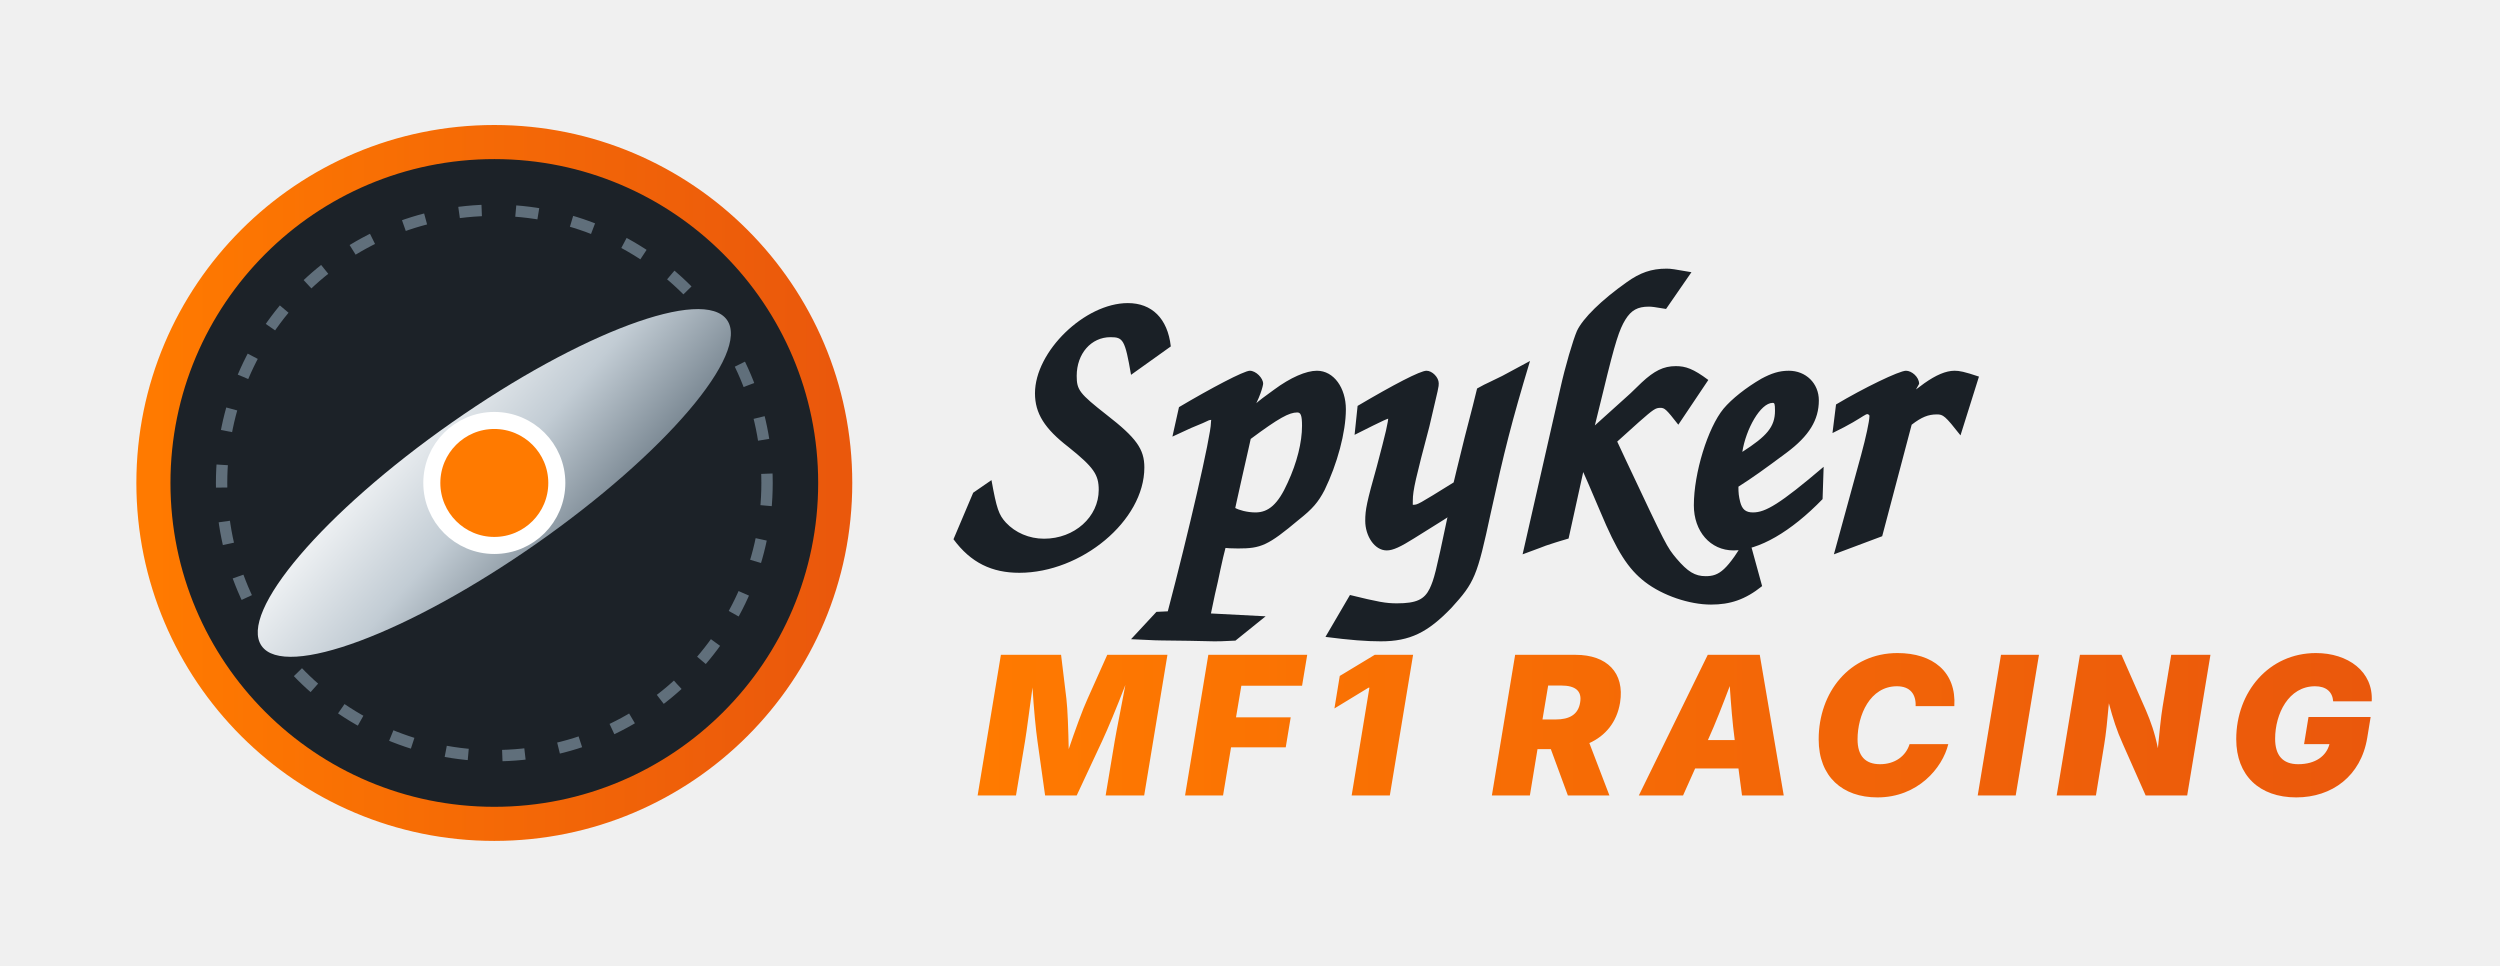
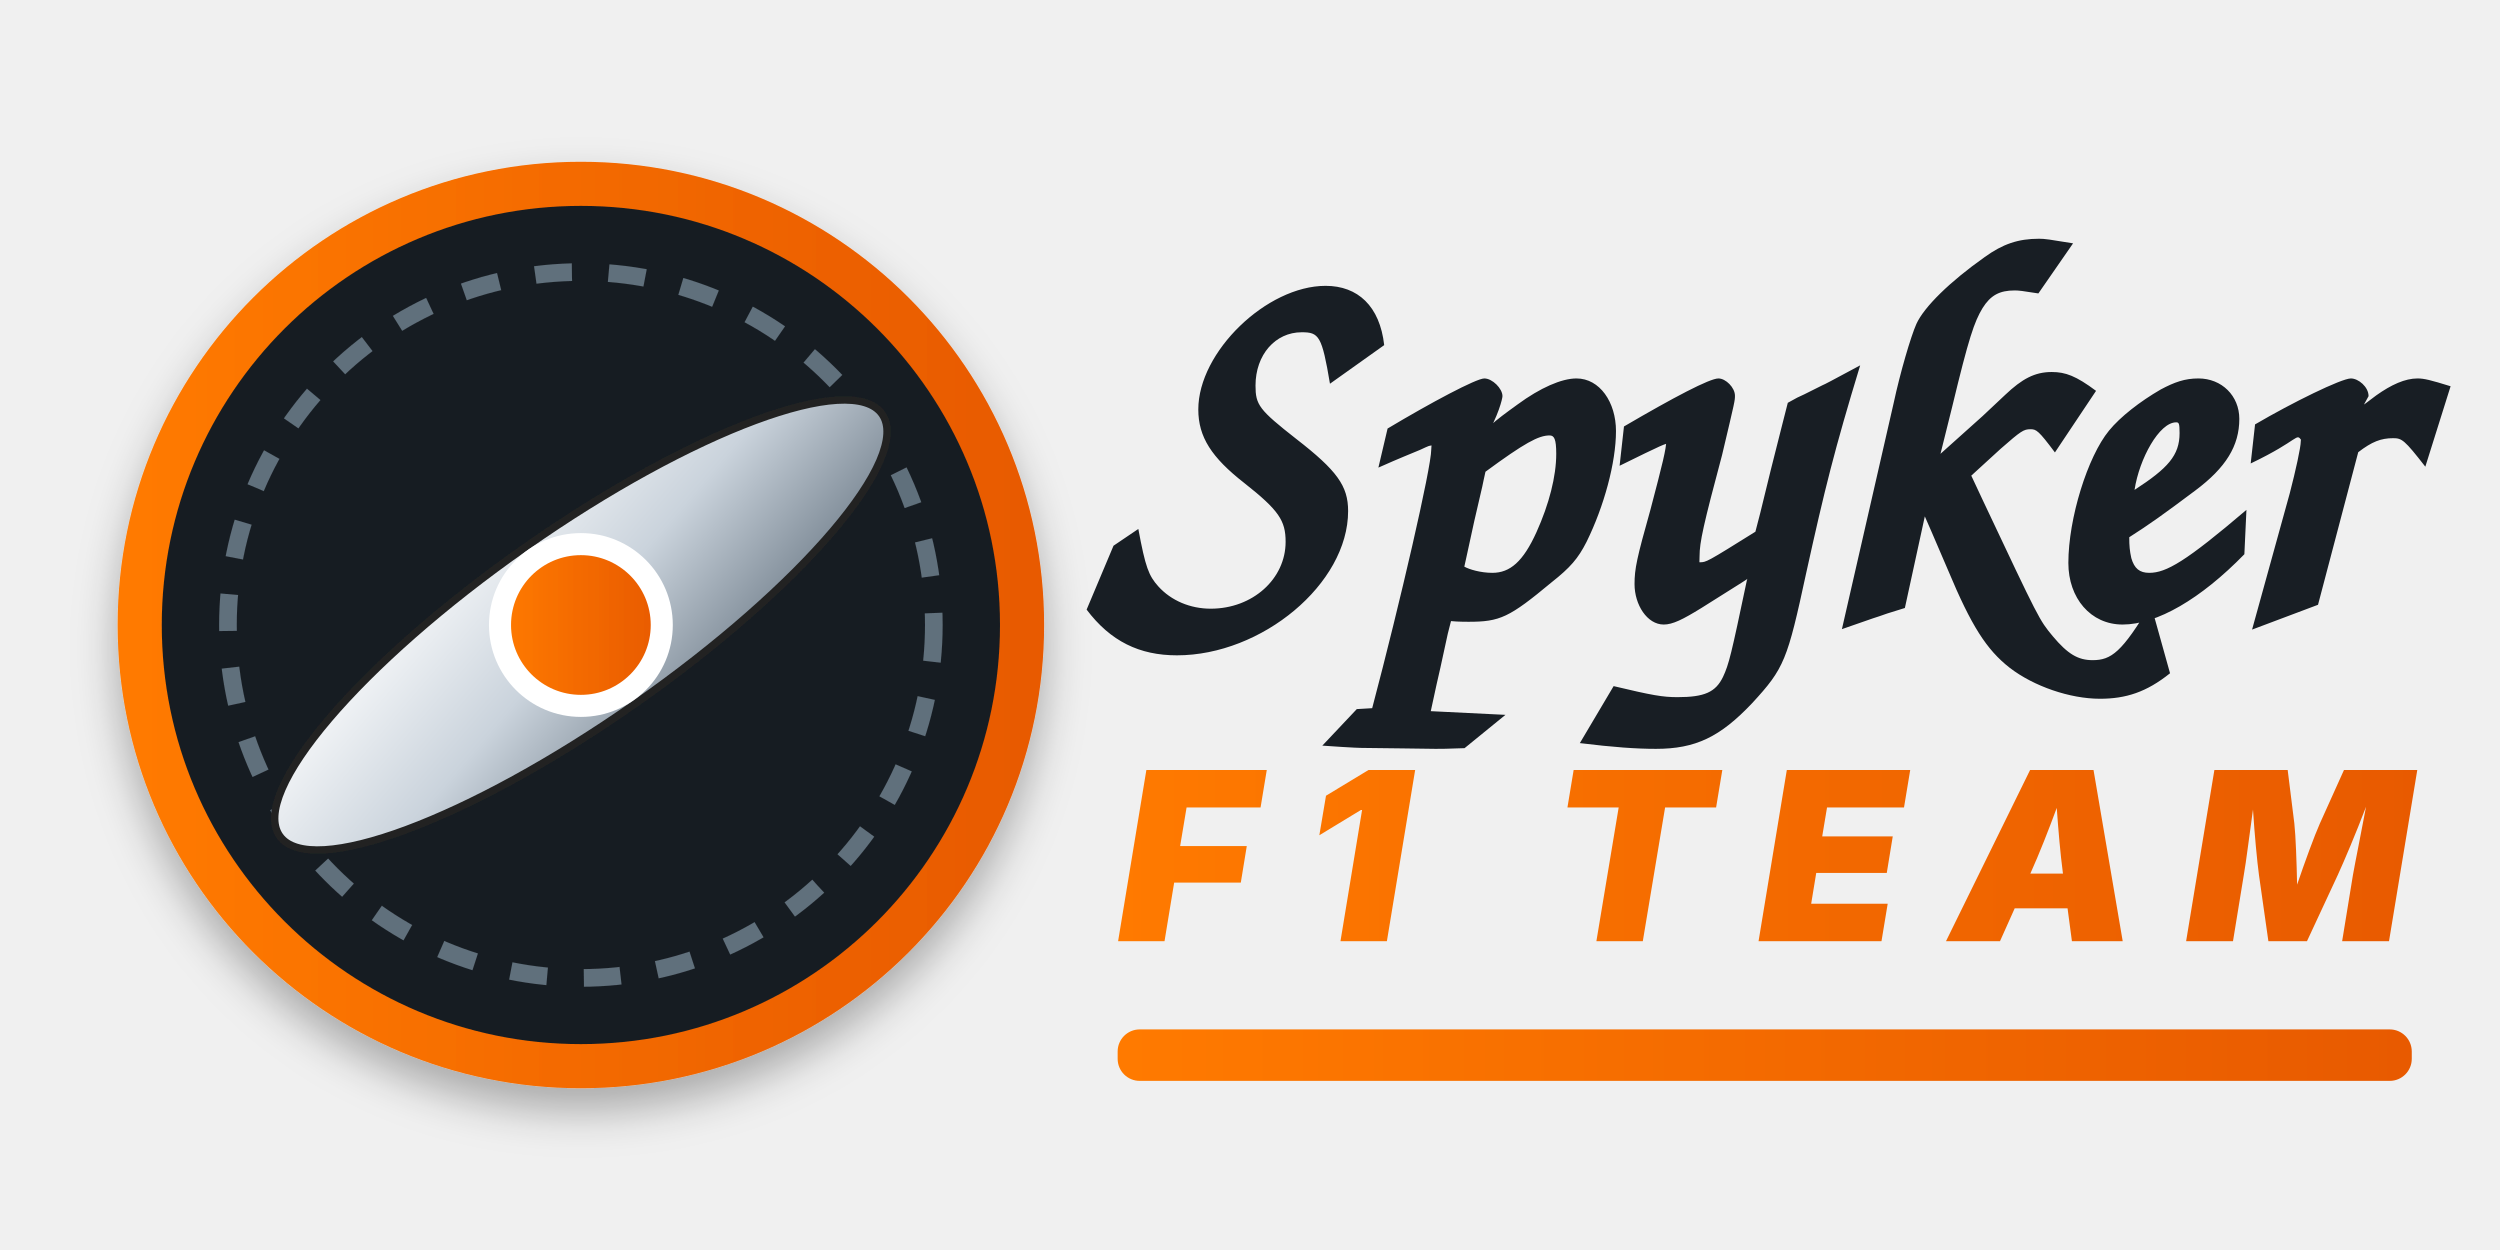
- <svg xmlns="http://www.w3.org/2000/svg" viewBox="0 0 220 85" width="220" height="85">
+ <svg xmlns="http://www.w3.org/2000/svg" viewBox="0 0 170 85" width="170" height="85">
  <defs>
-     <linearGradient id="dutchOrange" x1="0%" y1="0%" x2="100%" y2="0%">
+     <linearGradient id="spkOrange" x1="0%" y1="0%" x2="100%" y2="0%">
      <stop offset="0%" stop-color="#FF7A00" />
-       <stop offset="100%" stop-color="#EA580C" />
+       <stop offset="100%" stop-color="#E85A00" />
    </linearGradient>
-     <linearGradient id="chromePropeller" x1="0%" y1="0%" x2="100%" y2="100%">
+     <linearGradient id="spkPropChrome" x1="0%" y1="0%" x2="100%" y2="100%">
      <stop offset="0%" stop-color="#FFFFFF" />
-       <stop offset="50%" stop-color="#C2CCD4" />
-       <stop offset="100%" stop-color="#606F7B" />
+       <stop offset="50%" stop-color="#CAD3DC" />
+       <stop offset="100%" stop-color="#677582" />
    </linearGradient>
+     <filter id="spkDrop" x="-10%" y="-10%" width="120%" height="120%">
+       <feDropShadow dx="0" dy="1.5" stdDeviation="1.5" flood-color="#000000" flood-opacity="0.3" />
+     </filter>
  </defs>
-   <g transform="translate(12, 11)">
-     <circle cx="31.5" cy="31.5" r="30" fill="#1C2228" stroke="url(#dutchOrange)" stroke-width="3" />
-     <circle cx="31.5" cy="31.5" r="24" fill="none" stroke="#606F7B" stroke-width="1" stroke-dasharray="2,3" />
-     <ellipse cx="31.5" cy="31.5" rx="25" ry="6.5" transform="rotate(-35, 31.5, 31.5)" fill="url(#chromePropeller)" />
-     <circle cx="31.5" cy="31.5" r="5.5" fill="#FF7A00" stroke="#FFFFFF" stroke-width="1.5" />
+   <g transform="translate(8, 11)" filter="url(#spkDrop)">
+     <circle cx="31.5" cy="31.5" r="30" fill="#181E24" stroke="url(#spkOrange)" stroke-width="3" />
+     <circle cx="31.5" cy="31.5" r="24" fill="none" stroke="#606F7B" stroke-width="1.2" stroke-dasharray="2.5,2.5" />
+     <ellipse cx="31.5" cy="31.5" rx="25" ry="6.5" transform="rotate(-35, 31.5, 31.5)" fill="url(#spkPropChrome)" stroke="#222" stroke-width="0.5" />
+     <circle cx="31.5" cy="31.5" r="5.5" fill="url(#spkOrange)" stroke="#FFFFFF" stroke-width="1.5" />
  </g>
-   <g transform="translate(84, 16)">
-     <text x="0" y="32" font-family="'Brush Script MT', 'Segoe Script', cursive, sans-serif" font-size="34" font-weight="bold" fill="#1A2026" letter-spacing="1">Spyker</text>
-     <text x="2" y="54" font-family="system-ui, -apple-system, 'Segoe UI', Arial Black, sans-serif" font-size="17" font-weight="900" font-style="italic" fill="url(#dutchOrange)" letter-spacing="2">MF1 RACING</text>
+   <g transform="translate(74, 0)">
+     <text x="0" y="42" font-family="'Brush Script MT', 'Segoe Script', cursive, sans-serif" font-size="36" font-weight="bold" fill="#181E24" letter-spacing="0.5">Spyker</text>
+     <text x="2" y="64" font-family="'Titillium Web', system-ui, -apple-system, 'Segoe UI', Arial Black, sans-serif" font-size="16" font-weight="900" font-style="italic" fill="url(#spkOrange)" letter-spacing="3.2">F1 TEAM</text>
+     <rect x="2" y="70" width="88" height="3.5" rx="1.5" fill="url(#spkOrange)" />
  </g>
</svg>
